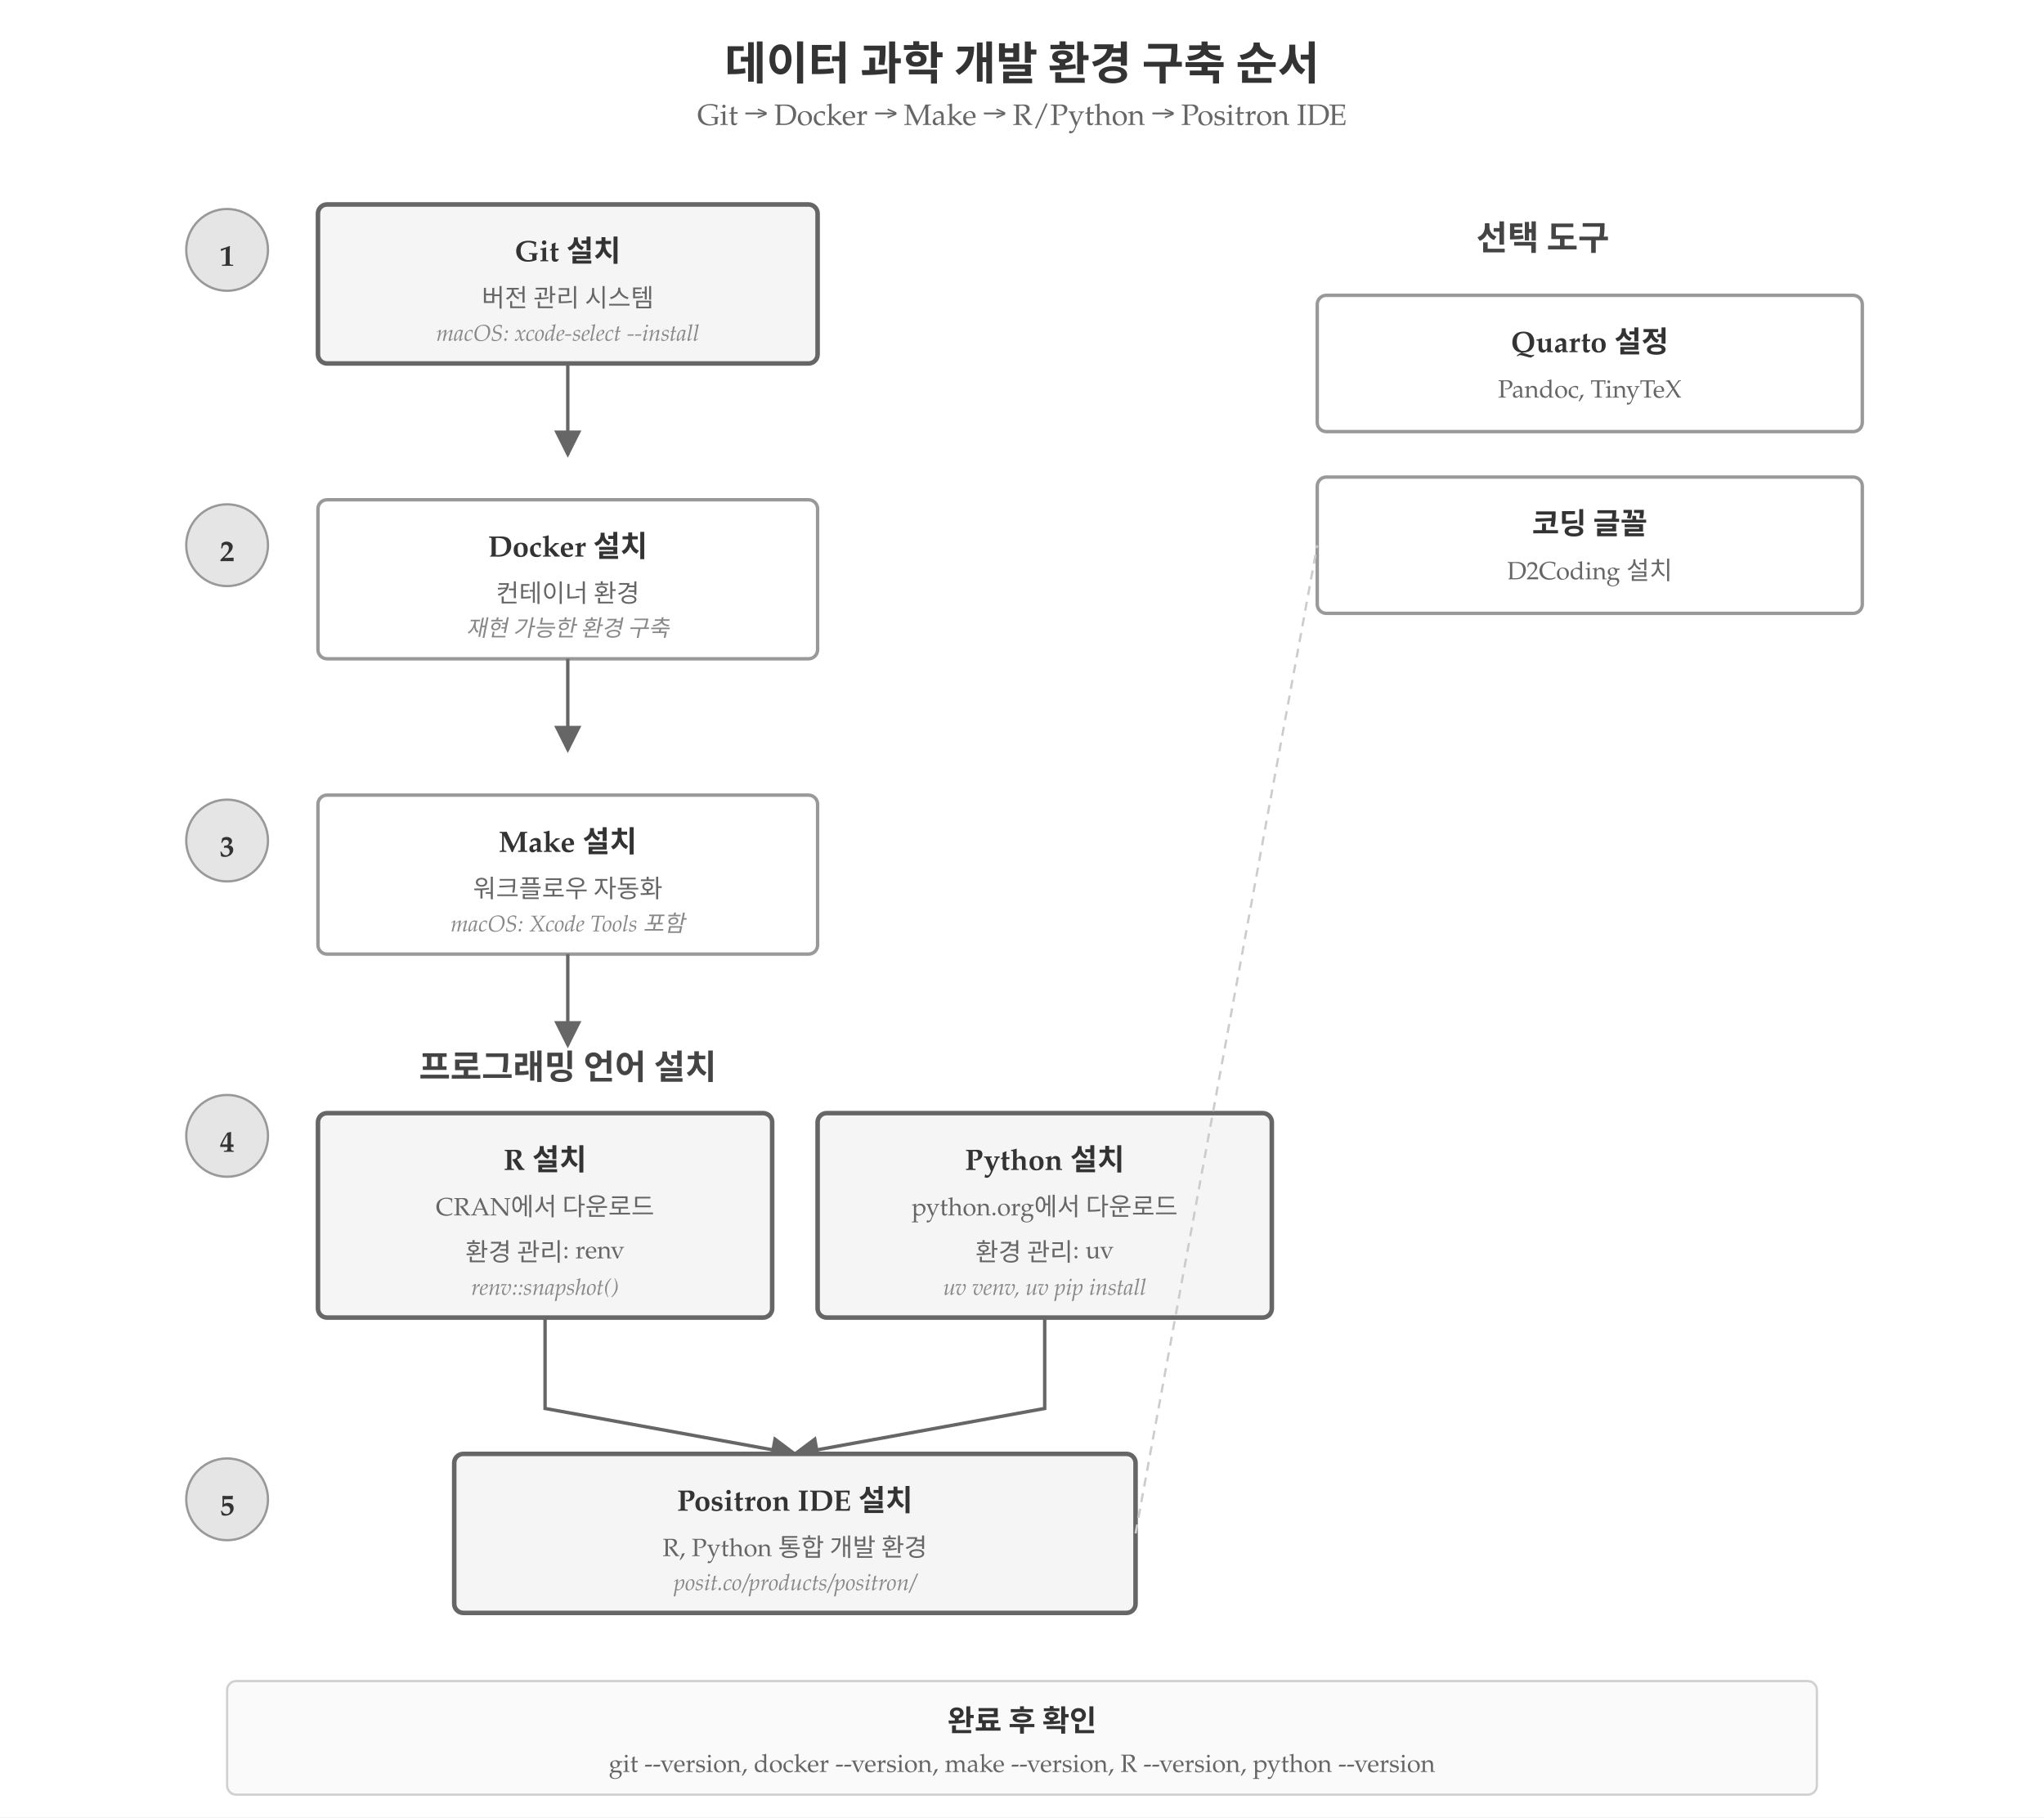
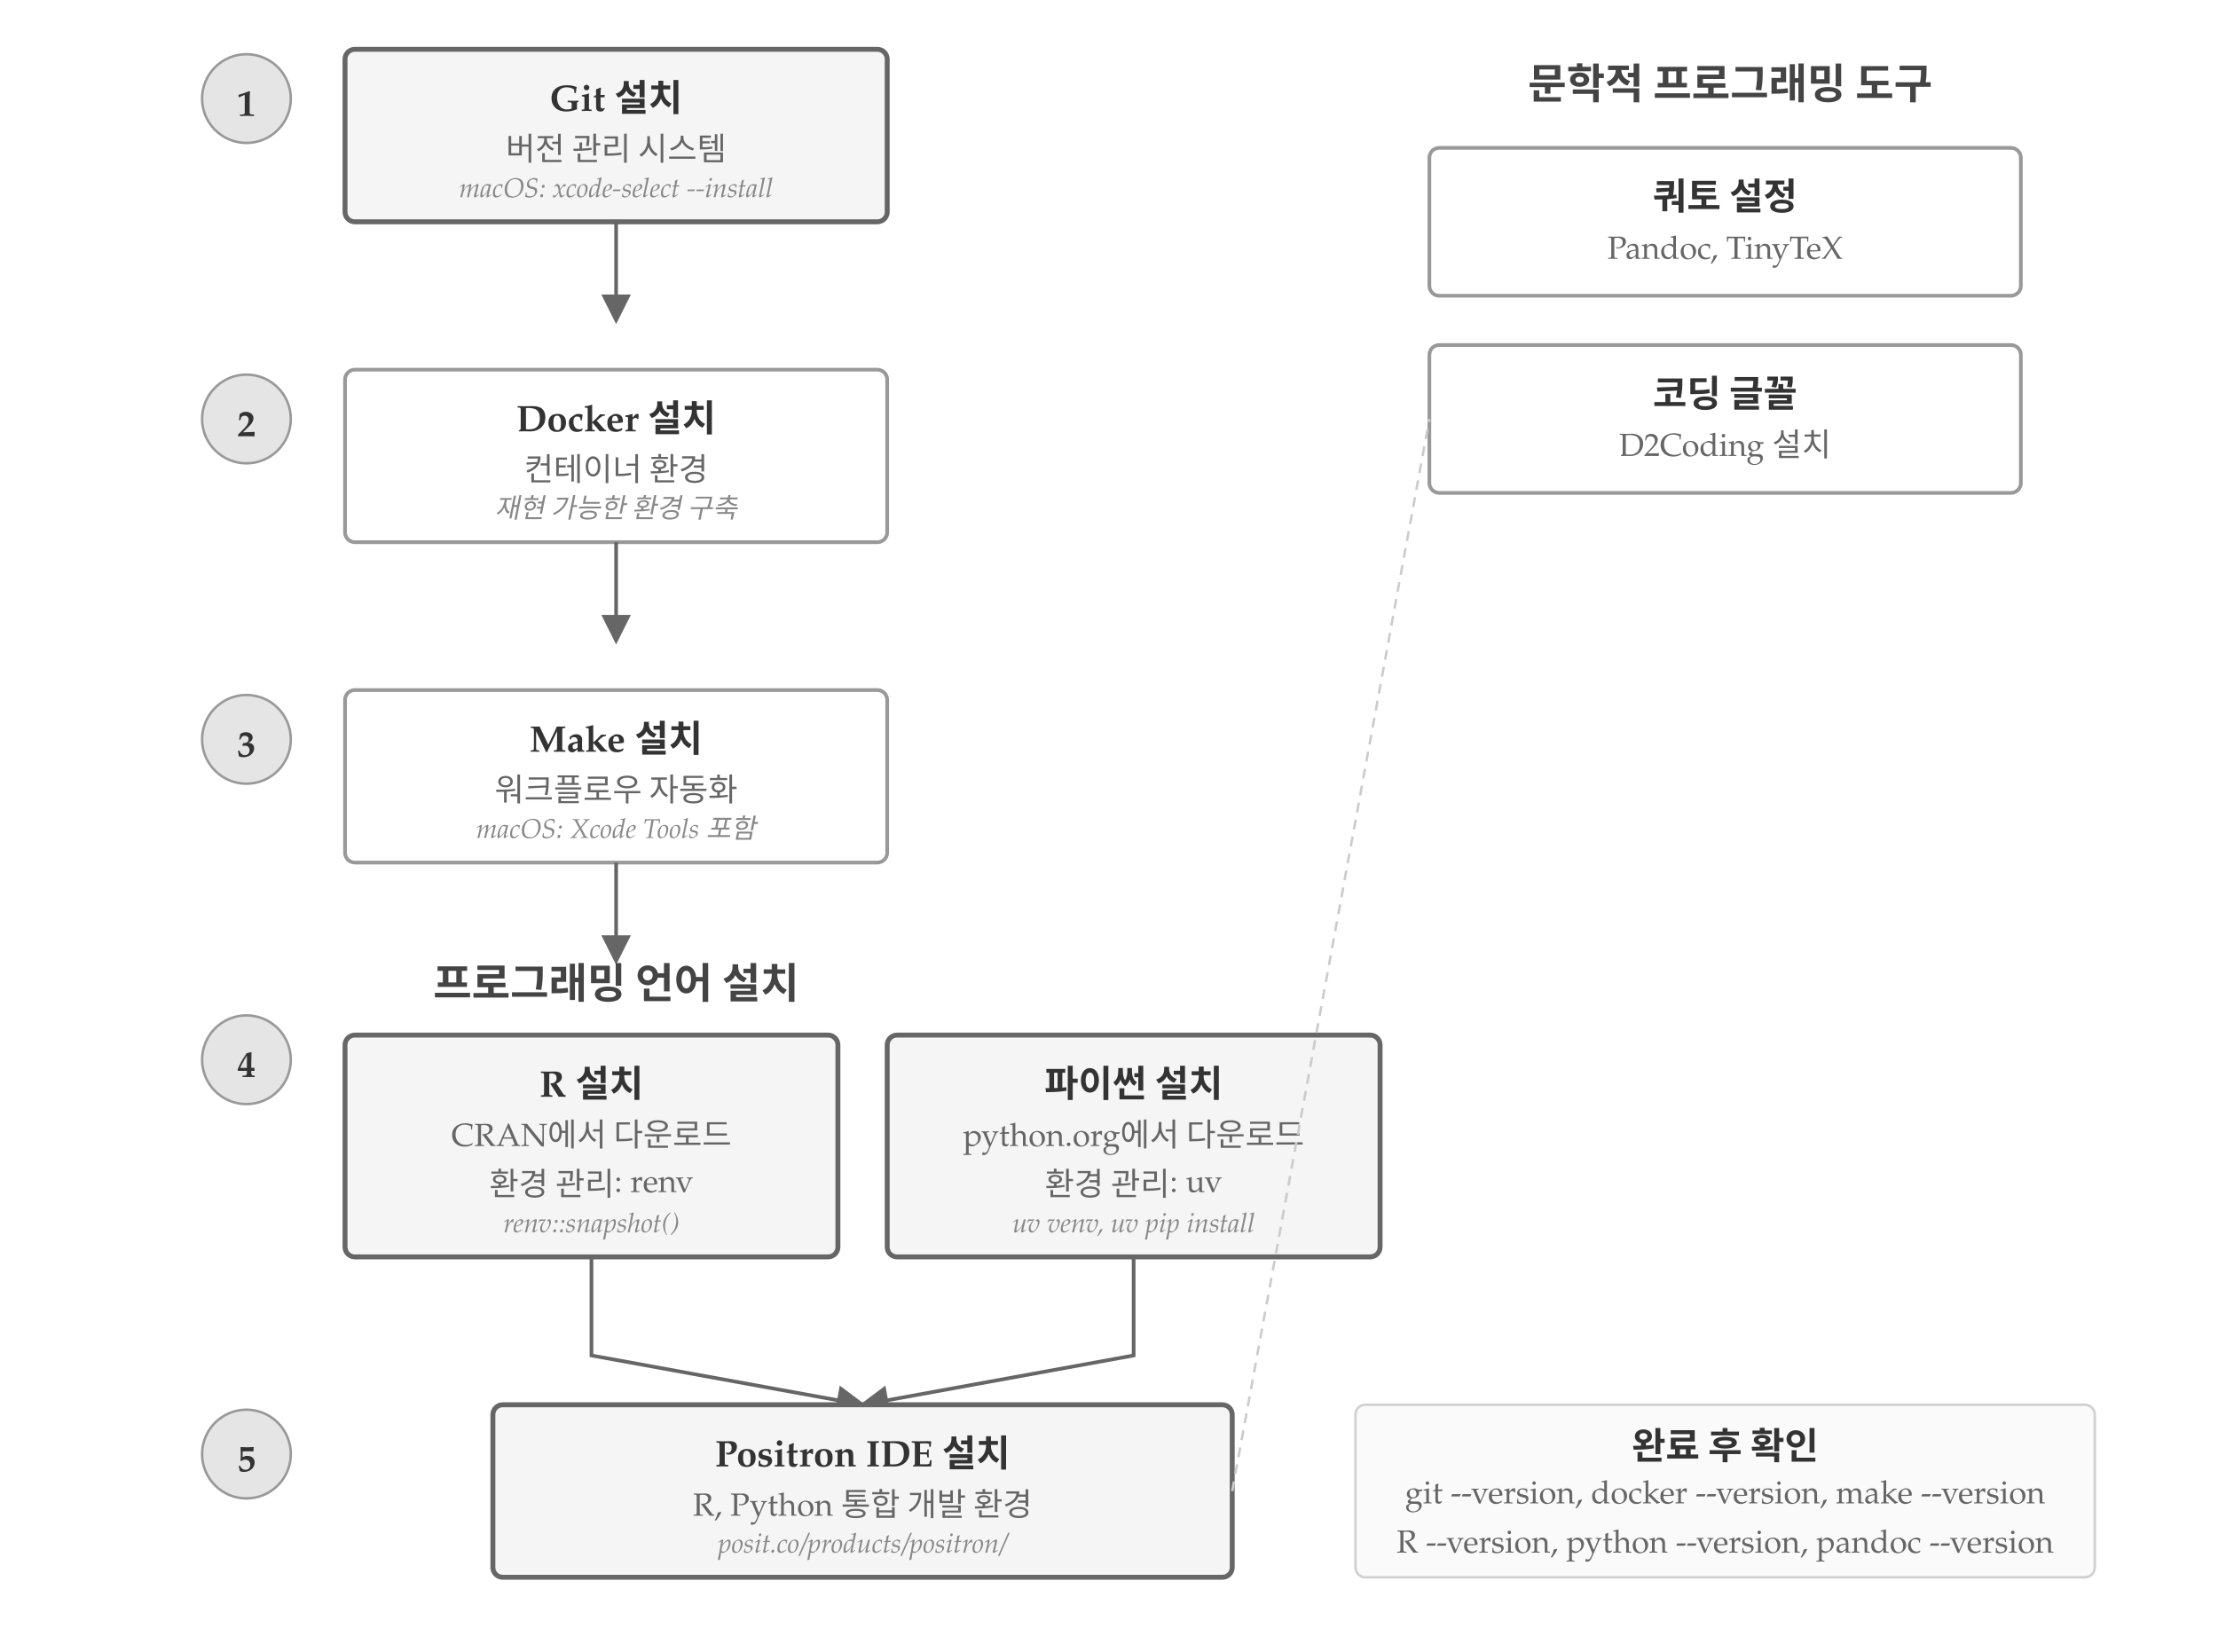
- <svg xmlns="http://www.w3.org/2000/svg" viewBox="0 0 900 800">
+ <svg xmlns="http://www.w3.org/2000/svg" viewBox="0 70 900 670">
  <defs>
    <style>
      /* Tufte Style: Grayscale, Serif font, minimal decoration */
      .tufte-text { font-family: Palatino, 'Book Antiqua', Georgia, serif; fill: #333; }
      .title { font-size: 20px; font-weight: bold; }
-       .subtitle { font-size: 13px; fill: #666; }
-       .section-title { font-size: 15px; font-weight: bold; fill: #444; }
-       .label { font-size: 13px; font-weight: 600; }
-       .detail { font-size: 11px; fill: #666; }
-       .note { font-size: 10px; fill: #888; font-style: italic; }
+       .subtitle { font-size: 15px; fill: #666; }
+       .section-title { font-size: 17px; font-weight: bold; fill: #444; }
+       .label { font-size: 15px; font-weight: 600; }
+       .detail { font-size: 13px; fill: #666; }
+       .note { font-size: 11px; fill: #888; font-style: italic; }

      .box { fill: #fff; stroke: #999; stroke-width: 1.5; }
      .box-emphasis { fill: #f5f5f5; stroke: #666; stroke-width: 2; }
      .arrow { fill: none; stroke: #666; stroke-width: 1.5; marker-end: url(#arrow); }
      .step-number { fill: #e5e5e5; stroke: #999; stroke-width: 1; }
    </style>
    <marker id="arrow" markerWidth="8" markerHeight="8" refX="7" refY="4" orient="auto">
      <path d="M 0 0 L 8 4 L 0 8 z" fill="#666" />
    </marker>
  </defs>
  <rect x="0" y="0" width="900" height="800" fill="#ffffff" />
-   <text x="450" y="35" text-anchor="middle" class="tufte-text title">데이터 과학 개발 환경 구축 순서</text>
-   <text x="450" y="55" text-anchor="middle" class="tufte-text subtitle">Git → Docker → Make → R/Python → Positron IDE</text>
  <circle cx="100" cy="110" r="18" class="step-number" />
  <text x="100" y="117" text-anchor="middle" class="tufte-text label">1</text>
  <rect x="140" y="90" width="220" height="70" rx="4" class="box-emphasis" />
  <text x="250" y="115" text-anchor="middle" class="tufte-text label">Git 설치</text>
  <text x="250" y="135" text-anchor="middle" class="tufte-text detail">버전 관리 시스템</text>
  <text x="250" y="150" text-anchor="middle" class="tufte-text note">macOS: xcode-select --install</text>
  <path d="M 250 160 L 250 200" class="arrow" />
  <circle cx="100" cy="240" r="18" class="step-number" />
  <text x="100" y="247" text-anchor="middle" class="tufte-text label">2</text>
  <rect x="140" y="220" width="220" height="70" rx="4" class="box" />
  <text x="250" y="245" text-anchor="middle" class="tufte-text label">Docker 설치</text>
  <text x="250" y="265" text-anchor="middle" class="tufte-text detail">컨테이너 환경</text>
  <text x="250" y="280" text-anchor="middle" class="tufte-text note">재현 가능한 환경 구축</text>
  <path d="M 250 290 L 250 330" class="arrow" />
  <circle cx="100" cy="370" r="18" class="step-number" />
  <text x="100" y="377" text-anchor="middle" class="tufte-text label">3</text>
  <rect x="140" y="350" width="220" height="70" rx="4" class="box" />
  <text x="250" y="375" text-anchor="middle" class="tufte-text label">Make 설치</text>
  <text x="250" y="395" text-anchor="middle" class="tufte-text detail">워크플로우 자동화</text>
  <text x="250" y="410" text-anchor="middle" class="tufte-text note">macOS: Xcode Tools 포함</text>
  <path d="M 250 420 L 250 460" class="arrow" />
  <circle cx="100" cy="500" r="18" class="step-number" />
  <text x="100" y="507" text-anchor="middle" class="tufte-text label">4</text>
  <text x="250" y="475" text-anchor="middle" class="tufte-text section-title">프로그래밍 언어 설치</text>
  <rect x="140" y="490" width="200" height="90" rx="4" class="box-emphasis" />
  <text x="240" y="515" text-anchor="middle" class="tufte-text label">R 설치</text>
  <text x="240" y="535" text-anchor="middle" class="tufte-text detail">CRAN에서 다운로드</text>
  <text x="240" y="555" text-anchor="middle" class="tufte-text detail">환경 관리: renv</text>
  <text x="240" y="570" text-anchor="middle" class="tufte-text note">renv::snapshot()</text>
  <rect x="360" y="490" width="200" height="90" rx="4" class="box-emphasis" />
-   <text x="460" y="515" text-anchor="middle" class="tufte-text label">Python 설치</text>
+   <text x="460" y="515" text-anchor="middle" class="tufte-text label">파이썬 설치</text>
  <text x="460" y="535" text-anchor="middle" class="tufte-text detail">python.org에서 다운로드</text>
  <text x="460" y="555" text-anchor="middle" class="tufte-text detail">환경 관리: uv</text>
  <text x="460" y="570" text-anchor="middle" class="tufte-text note">uv venv, uv pip install</text>
  <path d="M 240 580 L 240 620 L 350 640" class="arrow" />
  <path d="M 460 580 L 460 620 L 350 640" class="arrow" />
  <circle cx="100" cy="660" r="18" class="step-number" />
  <text x="100" y="667" text-anchor="middle" class="tufte-text label">5</text>
  <rect x="200" y="640" width="300" height="70" rx="4" class="box-emphasis" />
  <text x="350" y="665" text-anchor="middle" class="tufte-text label">Positron IDE 설치</text>
  <text x="350" y="685" text-anchor="middle" class="tufte-text detail">R, Python 통합 개발 환경</text>
  <text x="350" y="700" text-anchor="middle" class="tufte-text note">posit.co/products/positron/</text>
-   <text x="650" y="110" class="tufte-text section-title">선택 도구</text>
+   <text x="620" y="110" class="tufte-text section-title">문학적 프로그래밍 도구</text>
  <rect x="580" y="130" width="240" height="60" rx="4" class="box" />
-   <text x="700" y="155" text-anchor="middle" class="tufte-text label">Quarto 설정</text>
+   <text x="700" y="155" text-anchor="middle" class="tufte-text label">쿼토 설정</text>
  <text x="700" y="175" text-anchor="middle" class="tufte-text detail">Pandoc, TinyTeX</text>
  <rect x="580" y="210" width="240" height="60" rx="4" class="box" />
  <text x="700" y="235" text-anchor="middle" class="tufte-text label">코딩 글꼴</text>
  <text x="700" y="255" text-anchor="middle" class="tufte-text detail">D2Coding 설치</text>
  <path d="M 500 675 L 580 240" stroke="#ccc" stroke-width="1" stroke-dasharray="4,3" fill="none" />
-   <rect x="100" y="740" width="700" height="50" fill="#fafafa" stroke="#d0d0d0" stroke-width="1" rx="4" />
-   <text x="450" y="762" text-anchor="middle" class="tufte-text label">완료 후 확인</text>
-   <text x="450" y="780" text-anchor="middle" class="tufte-text detail">git --version, docker --version, make --version, R --version, python --version</text>
+   <g transform="translate(250, -100)">
+     <rect x="300" y="740" width="300" height="70" fill="#fafafa" stroke="#d0d0d0" stroke-width="1" rx="4" />
+     <text x="450" y="762" text-anchor="middle" class="tufte-text label">완료 후 확인</text>
+     <text x="450" y="780" text-anchor="middle" class="tufte-text detail">git --version, docker --version, make --version</text>
+     <text x="450" y="800" text-anchor="middle" class="tufte-text detail">R --version, python --version, pandoc --version </text>
+   </g>
</svg>
